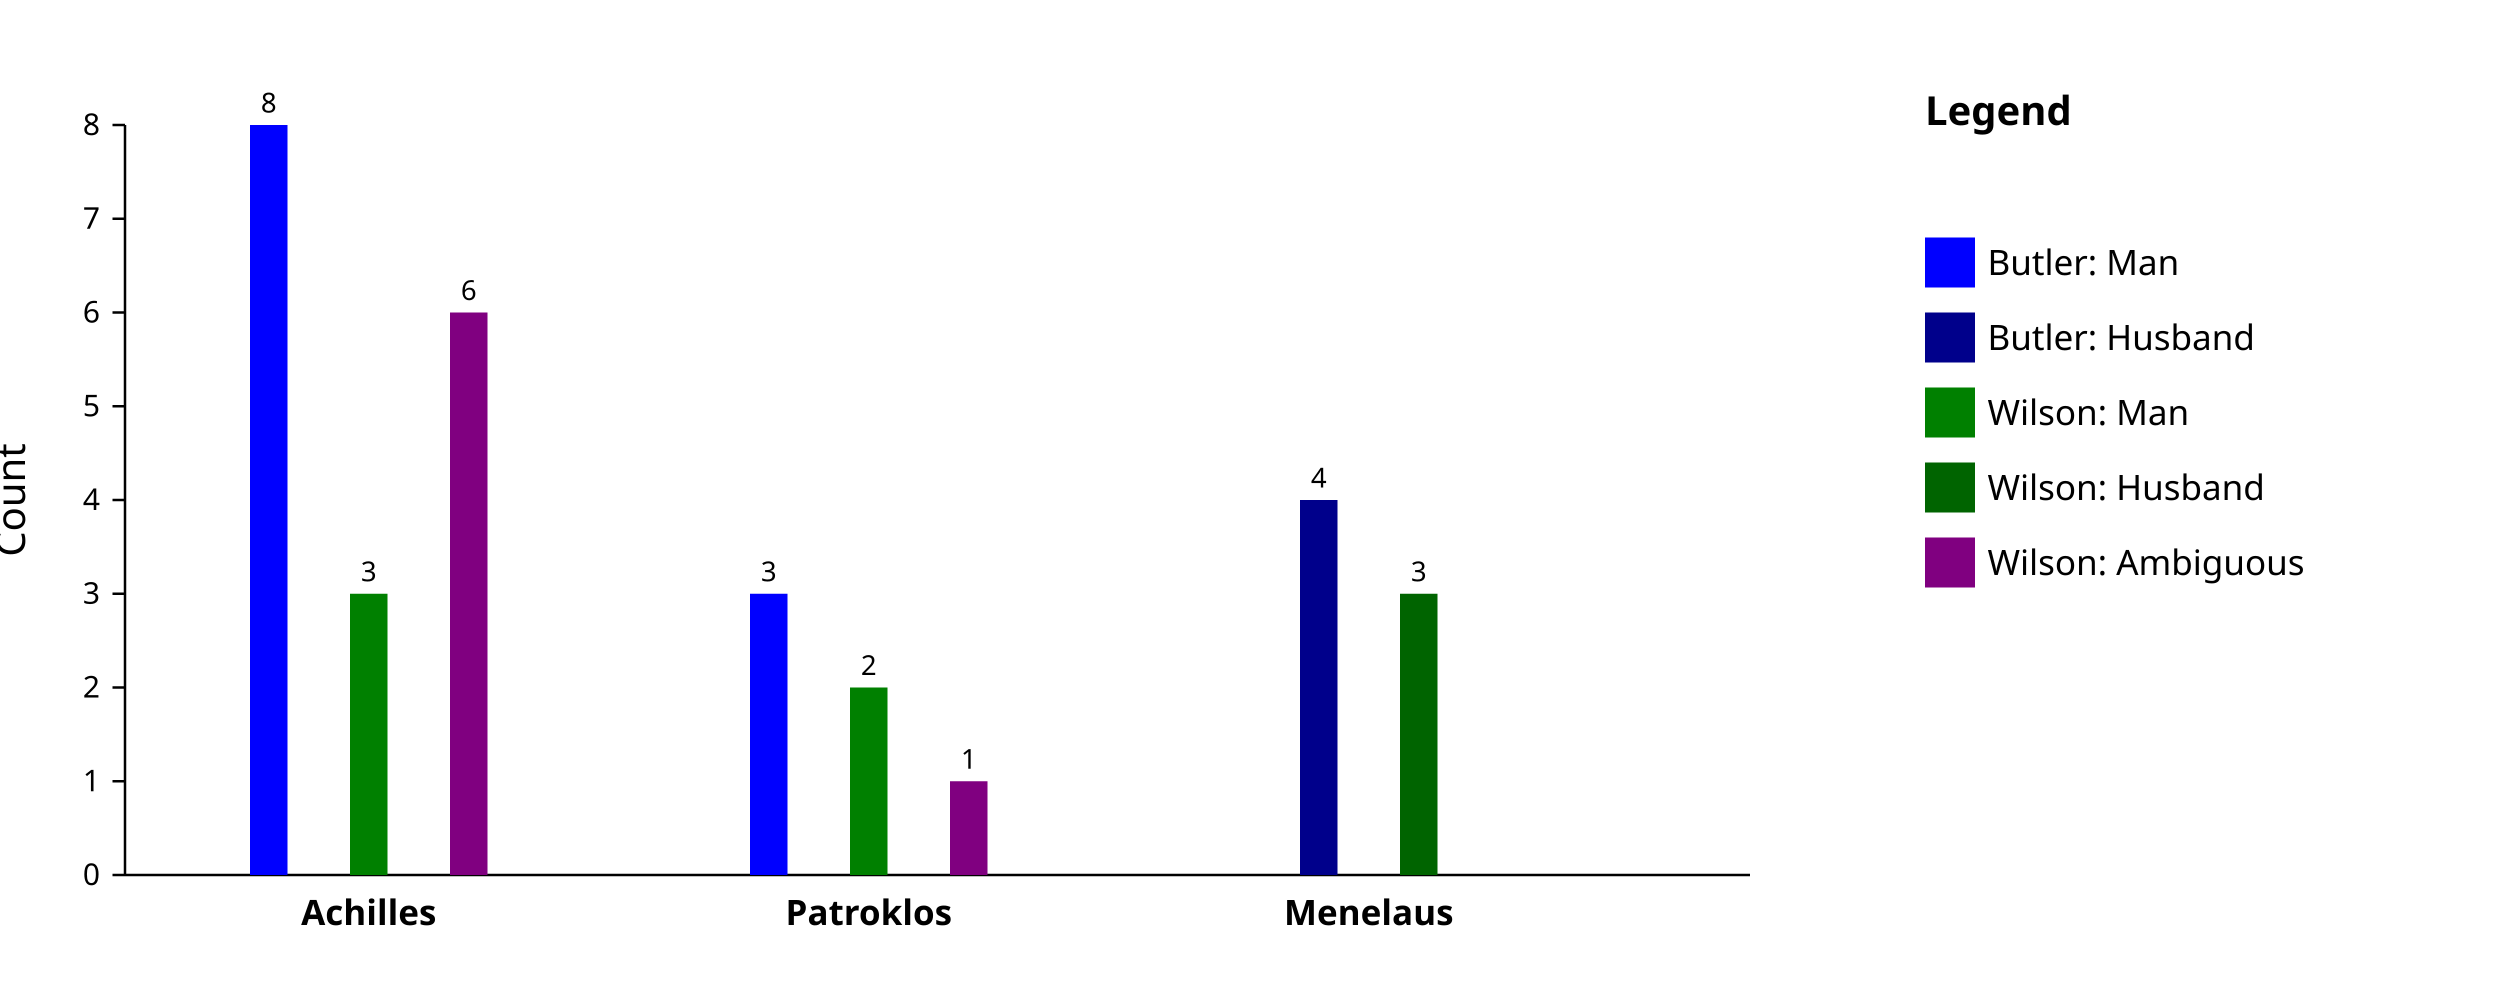
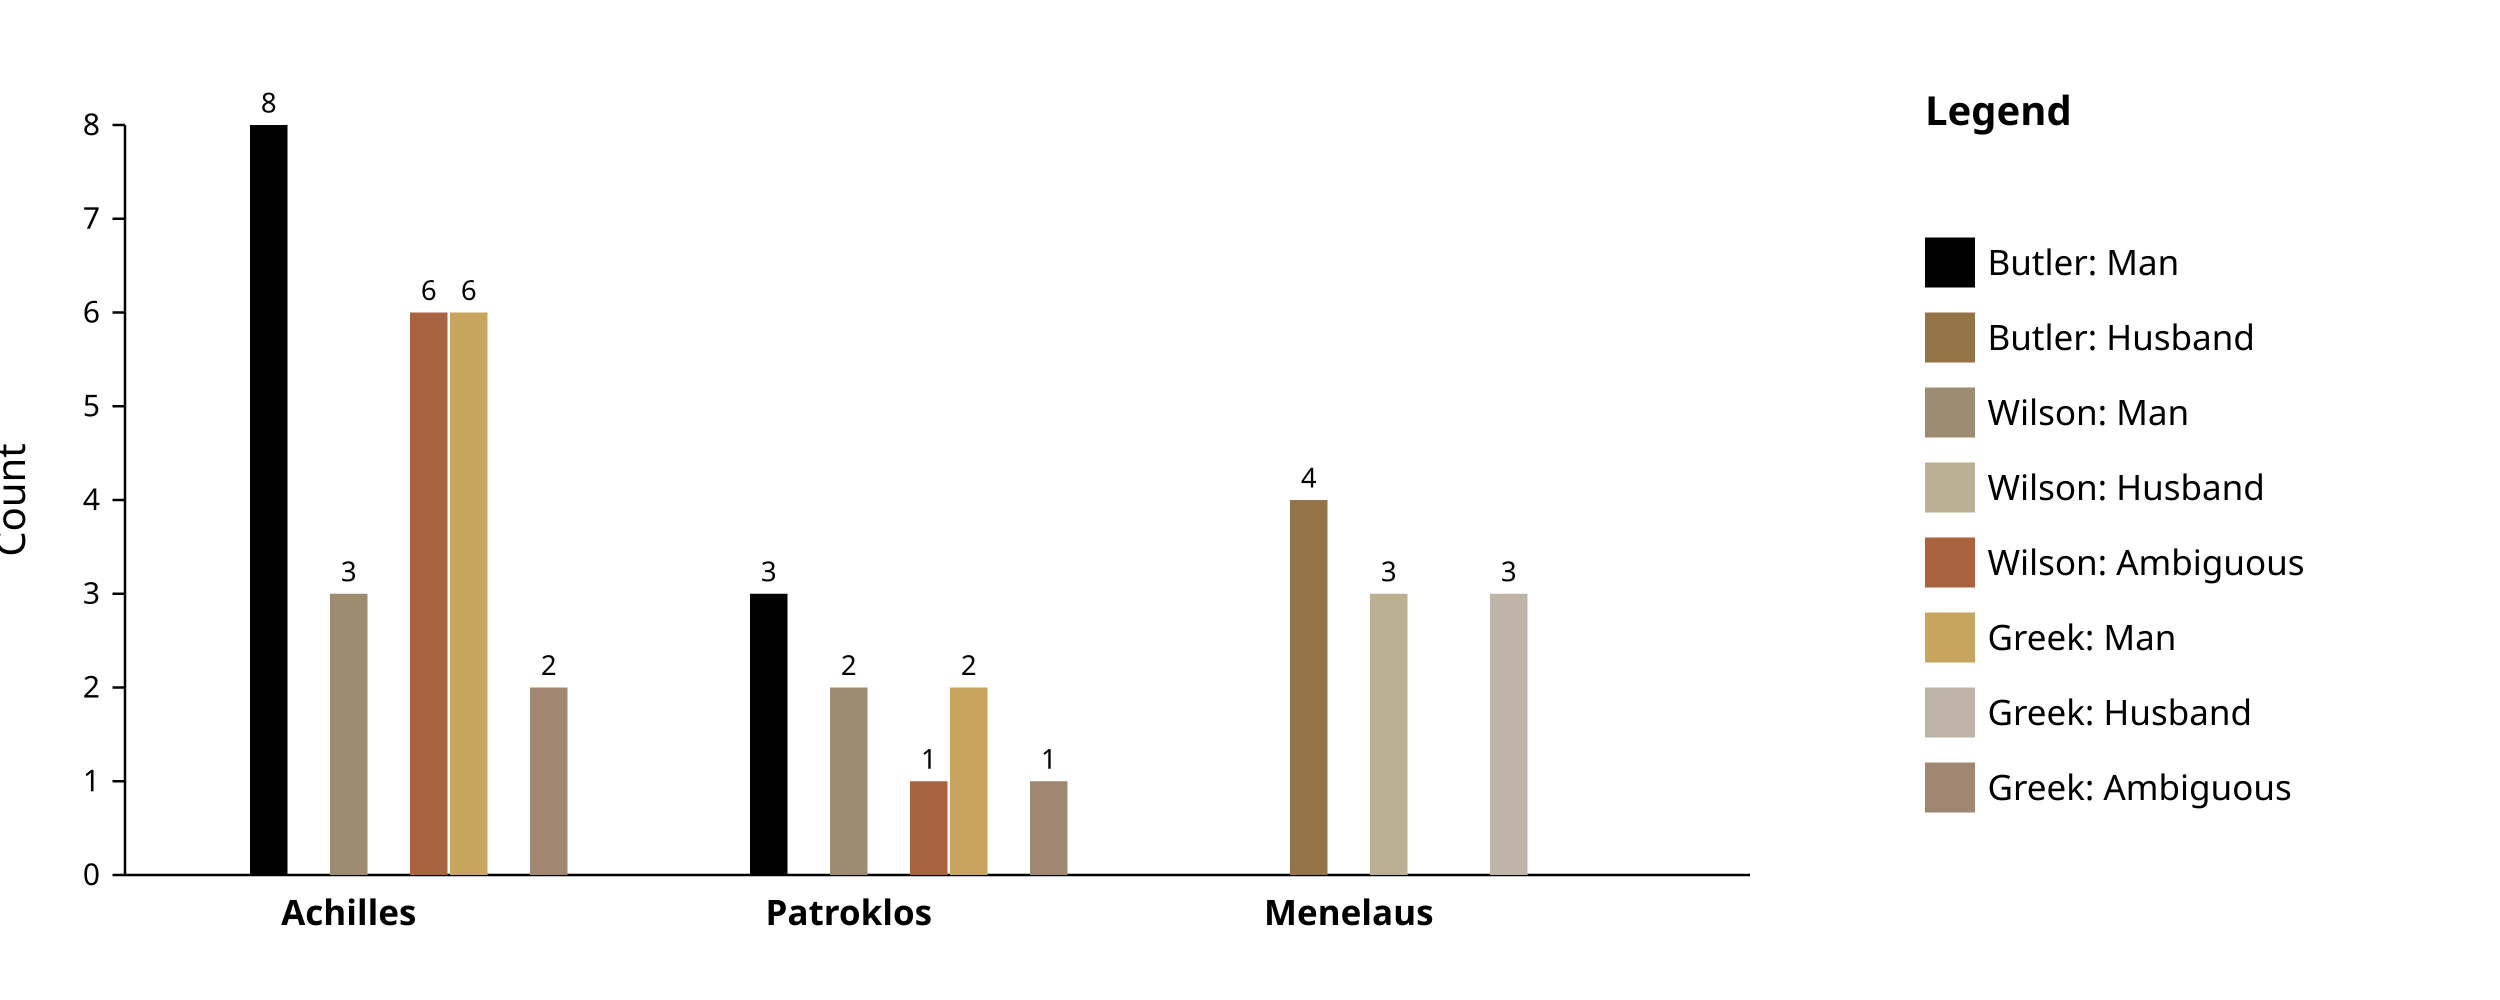
<svg xmlns="http://www.w3.org/2000/svg" width="1000" height="400" viewBox="0 0 1000 400">
  <line x1="50" y1="50" x2="50" y2="350" stroke="black" stroke-width="1" />
  <line x1="50" y1="350" x2="700" y2="350" stroke="black" stroke-width="1" />
  <line x1="45" y1="350" x2="50" y2="350" stroke="black" />
  <text x="40" y="354" text-anchor="end" font-family="sans-serif" font-size="12">0</text>
  <line x1="45" y1="312.5" x2="50" y2="312.5" stroke="black" />
  <text x="40" y="316.5" text-anchor="end" font-family="sans-serif" font-size="12">1</text>
  <line x1="45" y1="275" x2="50" y2="275" stroke="black" />
  <text x="40" y="279" text-anchor="end" font-family="sans-serif" font-size="12">2</text>
  <line x1="45" y1="237.5" x2="50" y2="237.5" stroke="black" />
  <text x="40" y="241.5" text-anchor="end" font-family="sans-serif" font-size="12">3</text>
  <line x1="45" y1="200" x2="50" y2="200" stroke="black" />
  <text x="40" y="204" text-anchor="end" font-family="sans-serif" font-size="12">4</text>
  <line x1="45" y1="162.5" x2="50" y2="162.5" stroke="black" />
  <text x="40" y="166.5" text-anchor="end" font-family="sans-serif" font-size="12">5</text>
  <line x1="45" y1="125" x2="50" y2="125" stroke="black" />
  <text x="40" y="129" text-anchor="end" font-family="sans-serif" font-size="12">6</text>
  <line x1="45" y1="87.5" x2="50" y2="87.5" stroke="black" />
  <text x="40" y="91.5" text-anchor="end" font-family="sans-serif" font-size="12">7</text>
  <line x1="45" y1="50" x2="50" y2="50" stroke="black" />
  <text x="40" y="54" text-anchor="end" font-family="sans-serif" font-size="12">8</text>
  <text x="10" y="200" transform="rotate(-90 10 200)" text-anchor="middle" font-family="sans-serif" font-size="16">
            Count
        </text>
-   <text x="147.5" y="370" font-family="sans-serif" font-size="14" font-weight="bold" text-anchor="middle">Achilles</text>
-   <rect x="100" y="50" width="15" height="300" fill="blue" />
+   <text x="139.5" y="370" font-family="sans-serif" font-size="14" font-weight="bold" text-anchor="middle">Achilles</text>
+   <rect x="100" y="50" width="15" height="300" fill="#4D89Bo" />
  <text x="107.5" y="45" text-anchor="middle" font-family="sans-serif" font-size="11">8</text>
-   <rect x="140" y="237.5" width="15" height="112.5" fill="green" />
-   <text x="147.5" y="232.5" text-anchor="middle" font-family="sans-serif" font-size="11">3</text>
-   <rect x="180" y="125" width="15" height="225" fill="purple" />
+   <rect x="132" y="237.5" width="15" height="112.5" fill="#9D8C71" />
+   <text x="139.5" y="232.5" text-anchor="middle" font-family="sans-serif" font-size="11">3</text>
+   <rect x="164" y="125" width="15" height="225" fill="#AA633F" />
+   <text x="171.5" y="120" text-anchor="middle" font-family="sans-serif" font-size="11">6</text>
+   <rect x="180" y="125" width="15" height="225" fill="#C8A55F" />
  <text x="187.5" y="120" text-anchor="middle" font-family="sans-serif" font-size="11">6</text>
-   <text x="347.5" y="370" font-family="sans-serif" font-size="14" font-weight="bold" text-anchor="middle">Patroklos</text>
-   <rect x="300" y="237.5" width="15" height="112.5" fill="blue" />
+   <rect x="212" y="275" width="15" height="75" fill="#9F8771" />
+   <text x="219.5" y="270" text-anchor="middle" font-family="sans-serif" font-size="11">2</text>
+   <text x="339.5" y="370" font-family="sans-serif" font-size="14" font-weight="bold" text-anchor="middle">Patroklos</text>
+   <rect x="300" y="237.5" width="15" height="112.5" fill="#4D89Bo" />
  <text x="307.5" y="232.5" text-anchor="middle" font-family="sans-serif" font-size="11">3</text>
-   <rect x="340" y="275" width="15" height="75" fill="green" />
-   <text x="347.5" y="270" text-anchor="middle" font-family="sans-serif" font-size="11">2</text>
-   <rect x="380" y="312.5" width="15" height="37.5" fill="purple" />
-   <text x="387.5" y="307.5" text-anchor="middle" font-family="sans-serif" font-size="11">1</text>
-   <text x="547.5" y="370" font-family="sans-serif" font-size="14" font-weight="bold" text-anchor="middle">Menelaus</text>
-   <rect x="520" y="200" width="15" height="150" fill="darkblue" />
-   <text x="527.5" y="195" text-anchor="middle" font-family="sans-serif" font-size="11">4</text>
-   <rect x="560" y="237.5" width="15" height="112.5" fill="darkgreen" />
-   <text x="567.5" y="232.5" text-anchor="middle" font-family="sans-serif" font-size="11">3</text>
+   <rect x="332" y="275" width="15" height="75" fill="#9D8C71" />
+   <text x="339.5" y="270" text-anchor="middle" font-family="sans-serif" font-size="11">2</text>
+   <rect x="364" y="312.5" width="15" height="37.5" fill="#AA633F" />
+   <text x="371.5" y="307.5" text-anchor="middle" font-family="sans-serif" font-size="11">1</text>
+   <rect x="380" y="275" width="15" height="75" fill="#C8A55F" />
+   <text x="387.5" y="270" text-anchor="middle" font-family="sans-serif" font-size="11">2</text>
+   <rect x="412" y="312.5" width="15" height="37.5" fill="#9F8771" />
+   <text x="419.5" y="307.5" text-anchor="middle" font-family="sans-serif" font-size="11">1</text>
+   <text x="539.5" y="370" font-family="sans-serif" font-size="14" font-weight="bold" text-anchor="middle">Menelaus</text>
+   <rect x="516" y="200" width="15" height="150" fill="#937449" />
+   <text x="523.5" y="195" text-anchor="middle" font-family="sans-serif" font-size="11">4</text>
+   <rect x="548" y="237.5" width="15" height="112.5" fill="#BBB093" />
+   <text x="555.5" y="232.5" text-anchor="middle" font-family="sans-serif" font-size="11">3</text>
+   <rect x="596" y="237.5" width="15" height="112.5" fill="#BEB4A7" />
+   <text x="603.5" y="232.5" text-anchor="middle" font-family="sans-serif" font-size="11">3</text>
  <text x="770" y="50" font-family="sans-serif" font-size="16" font-weight="bold">Legend</text>
-   <rect x="770" y="95" width="20" height="20" fill="blue" />
+   <rect x="770" y="95" width="20" height="20" fill="#4D89Bo" />
  <text x="795" y="110" font-family="sans-serif" font-size="14">Butler: Man</text>
-   <rect x="770" y="125" width="20" height="20" fill="darkblue" />
+   <rect x="770" y="125" width="20" height="20" fill="#937449" />
  <text x="795" y="140" font-family="sans-serif" font-size="14">Butler: Husband</text>
-   <rect x="770" y="155" width="20" height="20" fill="green" />
+   <rect x="770" y="155" width="20" height="20" fill="#9D8C71" />
  <text x="795" y="170" font-family="sans-serif" font-size="14">Wilson: Man</text>
-   <rect x="770" y="185" width="20" height="20" fill="darkgreen" />
+   <rect x="770" y="185" width="20" height="20" fill="#BBB093" />
  <text x="795" y="200" font-family="sans-serif" font-size="14">Wilson: Husband</text>
-   <rect x="770" y="215" width="20" height="20" fill="purple" />
+   <rect x="770" y="215" width="20" height="20" fill="#AA633F" />
  <text x="795" y="230" font-family="sans-serif" font-size="14">Wilson: Ambiguous</text>
+   <rect x="770" y="245" width="20" height="20" fill="#C8A55F" />
+   <text x="795" y="260" font-family="sans-serif" font-size="14">Greek: Man</text>
+   <rect x="770" y="275" width="20" height="20" fill="#BEB4A7" />
+   <text x="795" y="290" font-family="sans-serif" font-size="14">Greek: Husband</text>
+   <rect x="770" y="305" width="20" height="20" fill="#9F8771" />
+   <text x="795" y="320" font-family="sans-serif" font-size="14">Greek: Ambiguous</text>
</svg>
